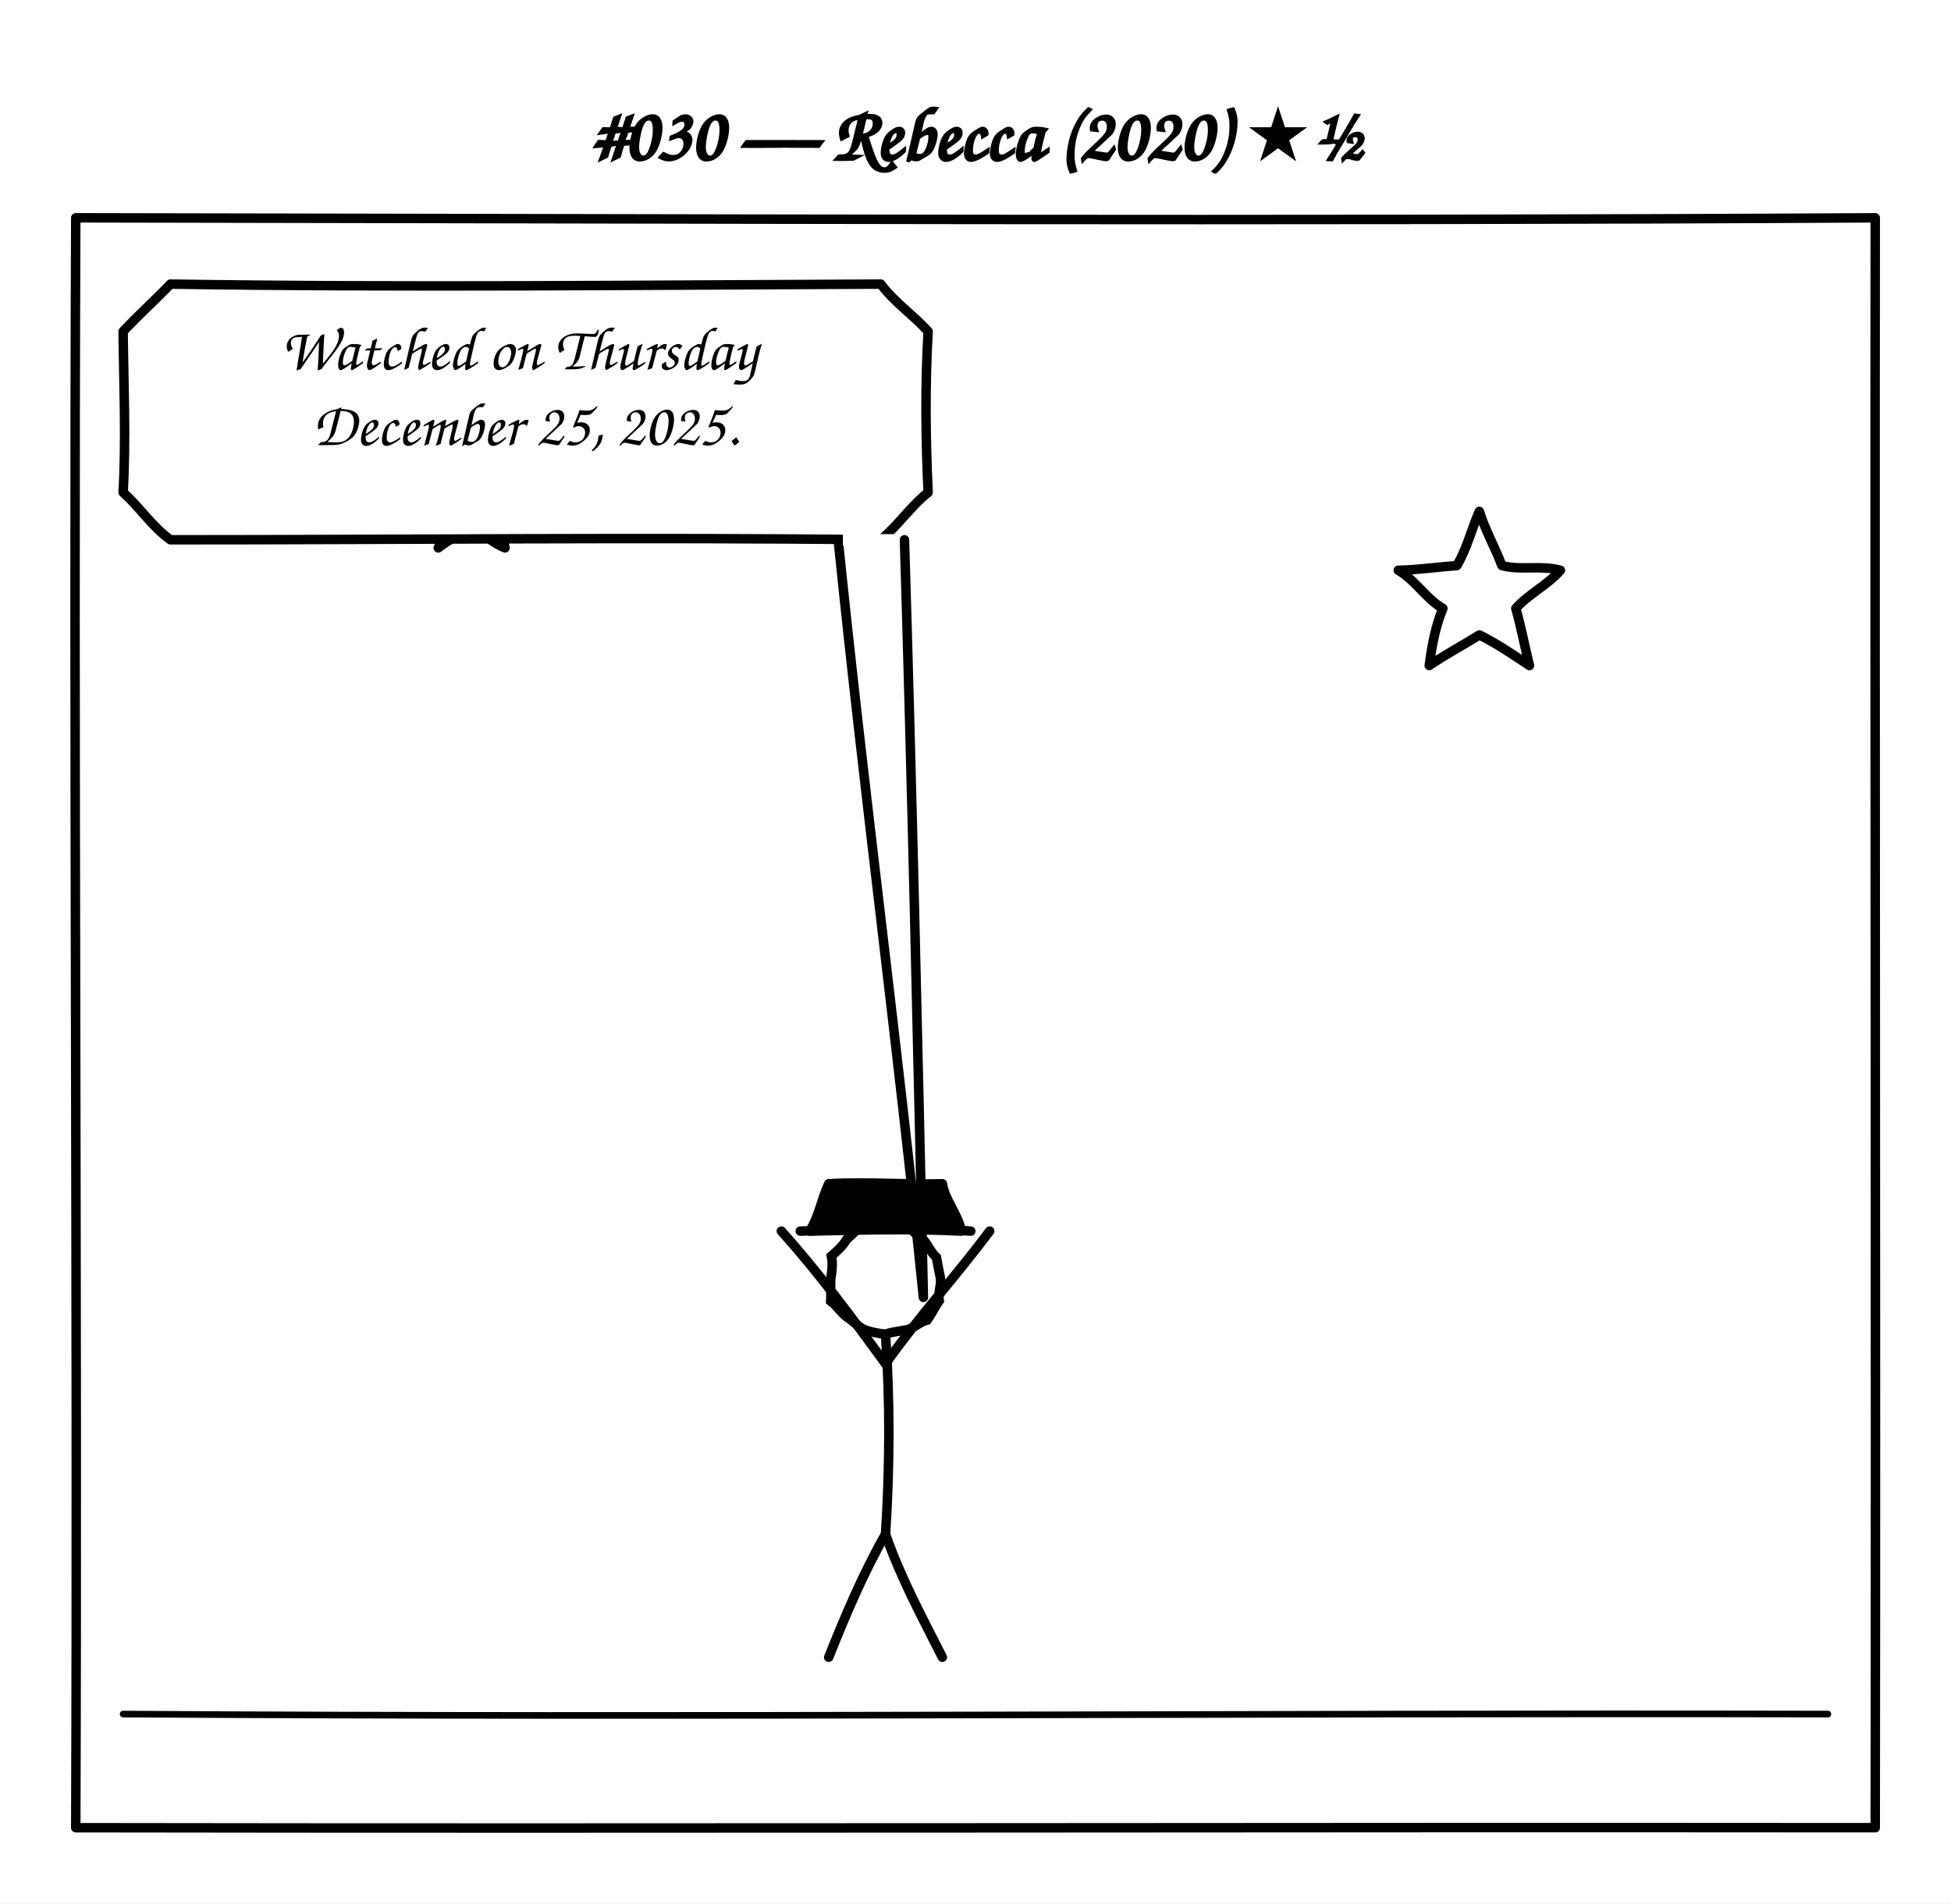
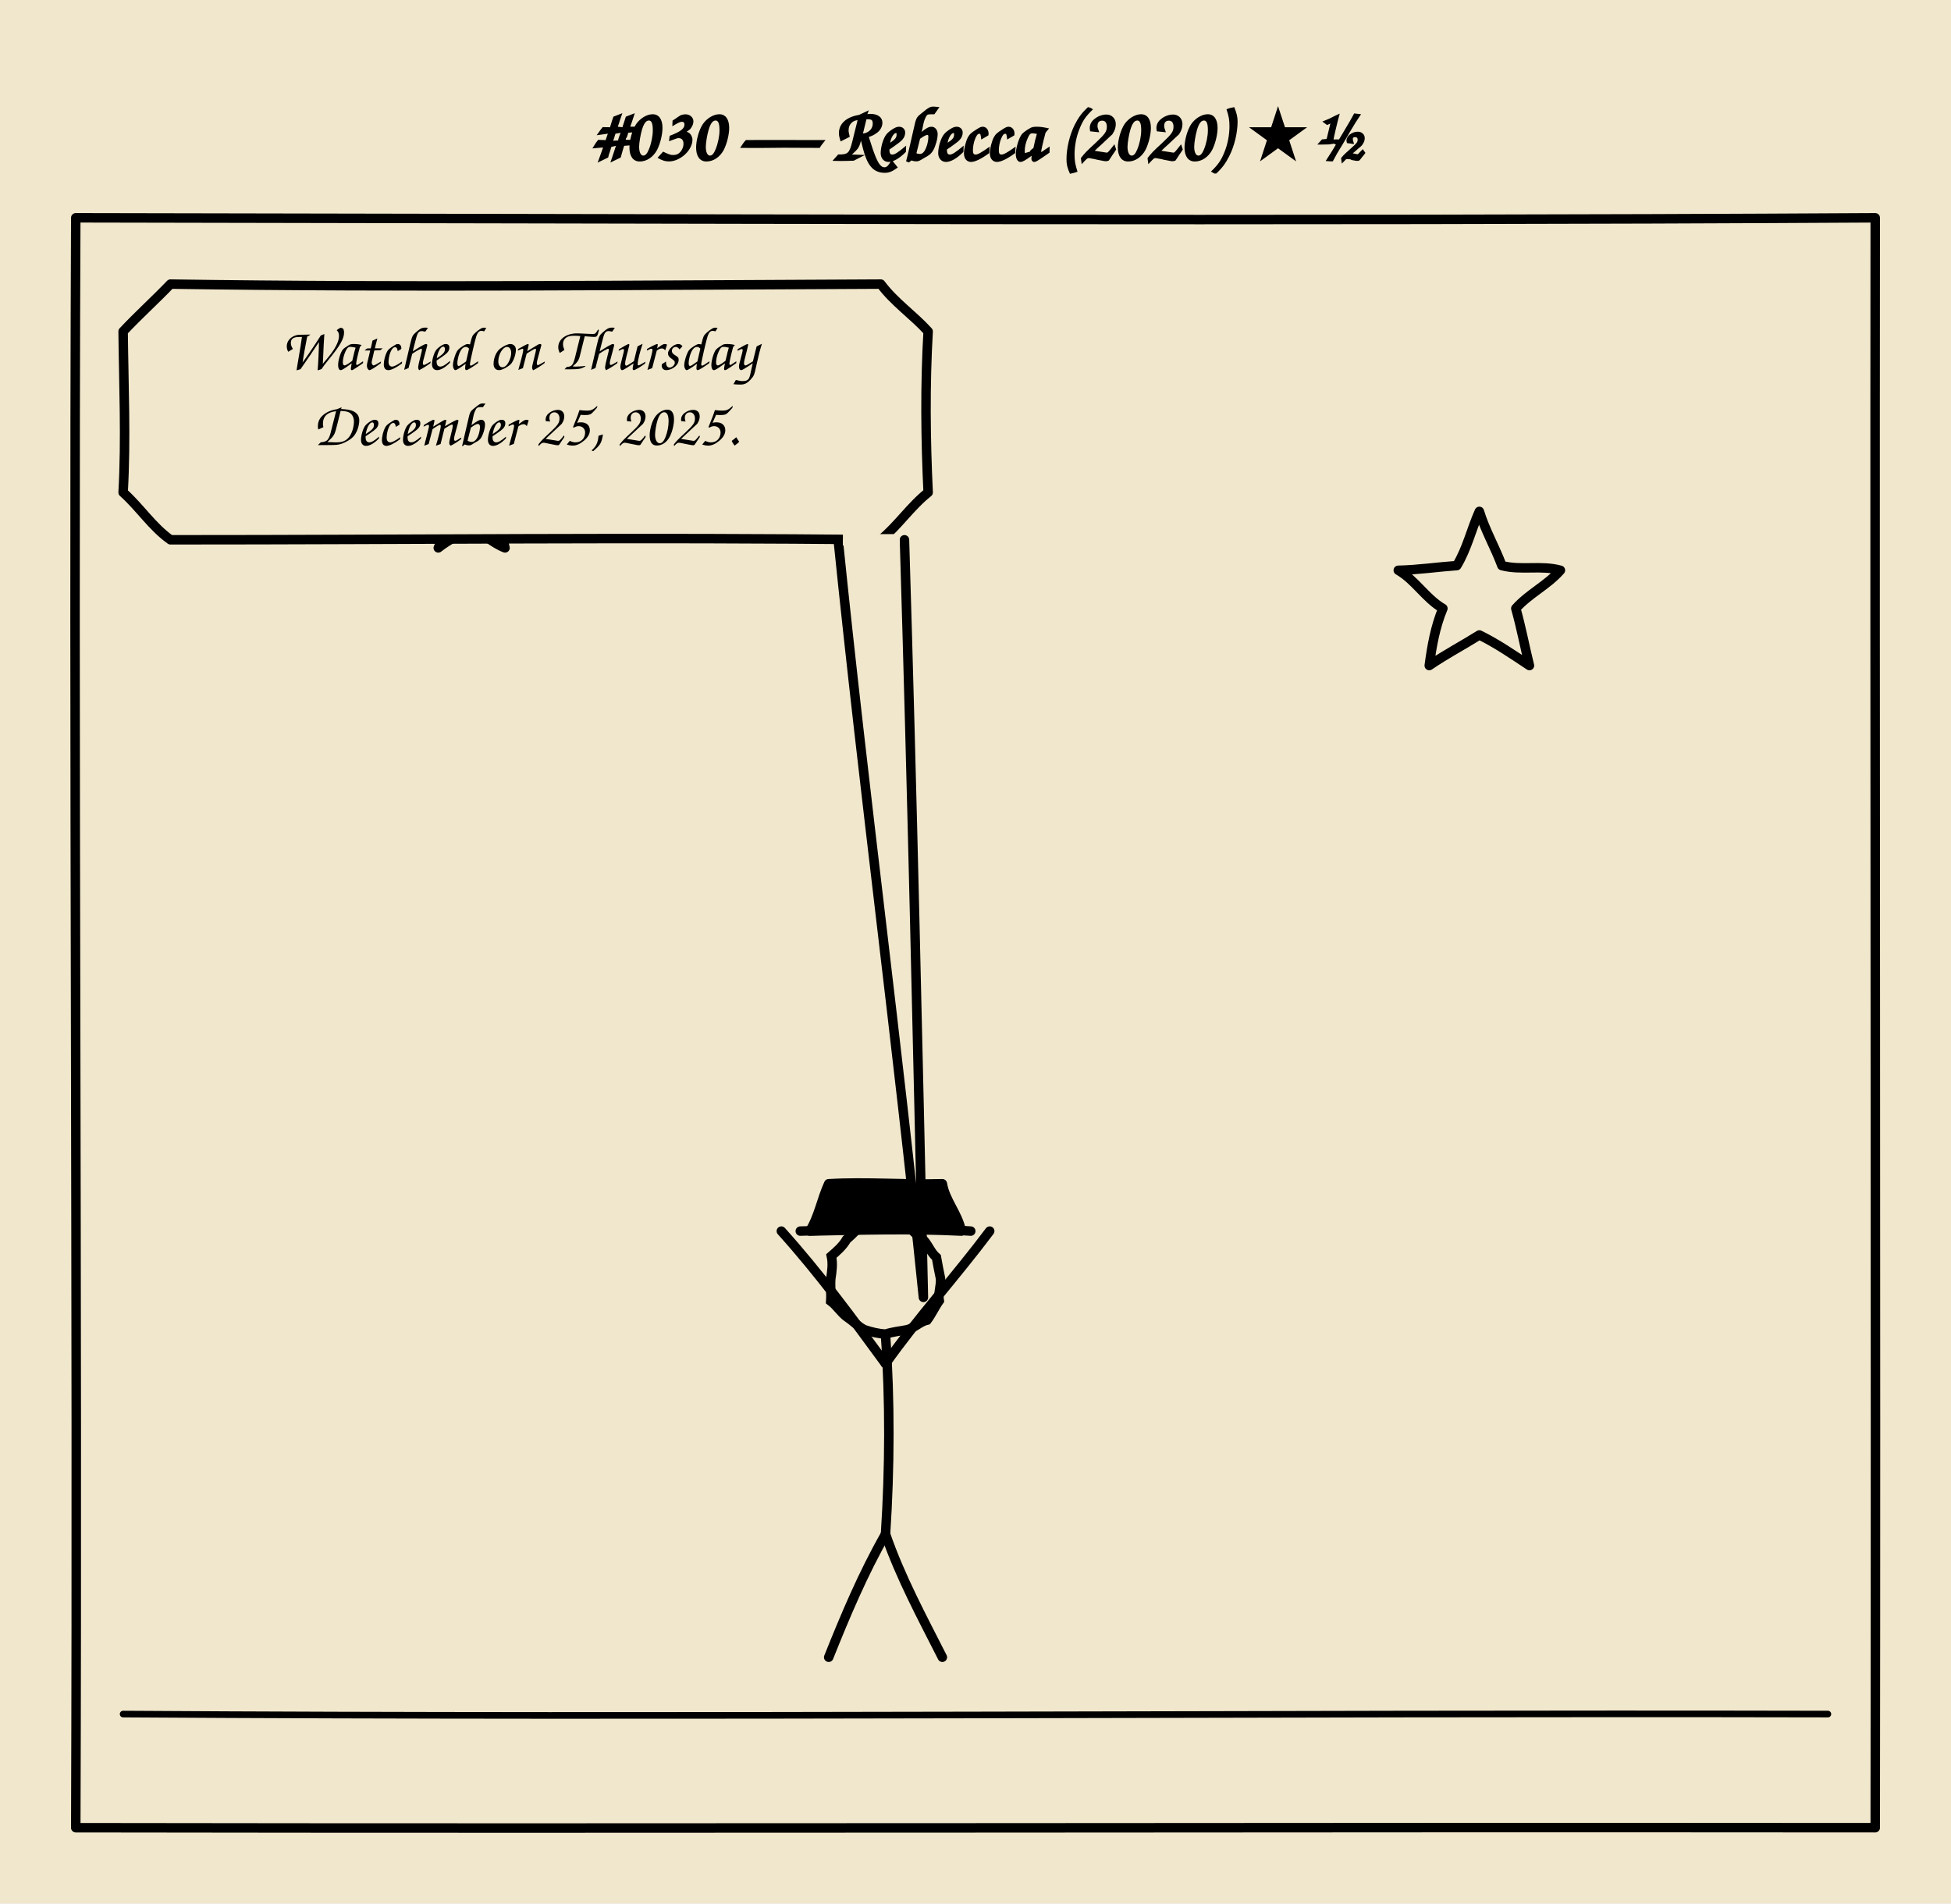
<svg xmlns="http://www.w3.org/2000/svg" viewBox="0 0 412 402" width="412" height="402" role="img" aria-label="#030 — Rebecca (2020)">
-   <rect width="100%" height="100%" fill="white" />
+   <rect width="100%" height="100%" fill="#f1e7cc" />
  <text x="206.0" y="34" text-anchor="middle" font-family="Comic Neue, Comic Sans MS, cursive" font-size="16" font-weight="700" fill="black">#030 — Rebecca (2020) ★½</text>
  <g class="panel">
    <path d="M 16.00 46.00 C 142.67 46.19, 269.33 46.73, 396.00 46.00 C 395.88 159.33, 396.17 272.67, 396.00 386.00 C 269.33 385.88, 142.67 386.21, 16.00 386.00 C 16.42 272.67, 15.50 159.33, 16.00 46.00" fill="none" stroke="black" stroke-width="2.0" stroke-linecap="round" stroke-linejoin="round" />
    <path d="M 26.00 362.00 C 146.00 362.77, 266.00 361.74, 386.00 362.00" fill="none" stroke="black" stroke-width="1.4" stroke-linecap="round" />
    <path d="M 312.40 108.00 C 313.61 111.97, 315.72 115.57, 317.16 119.45 C 321.22 120.52, 325.46 119.31, 329.52 120.44 C 326.77 123.59, 322.87 125.38, 320.10 128.50 C 321.23 132.48, 321.98 136.55, 322.98 140.56 C 319.53 138.28, 316.13 135.92, 312.40 134.10 C 308.90 136.30, 305.23 138.22, 301.82 140.56 C 302.37 136.45, 303.08 132.37, 304.70 128.50 C 301.06 126.39, 298.92 122.54, 295.28 120.44 C 299.42 120.36, 303.52 119.74, 307.64 119.45 C 309.81 115.87, 310.71 111.77, 312.40 108.00" fill="none" stroke="black" stroke-width="2.0" stroke-linecap="round" stroke-linejoin="round" />
    <path d="M 99.60 94.00 C 100.92 96.43, 101.49 99.18, 102.77 101.63 C 105.52 101.91, 108.32 101.35, 111.01 102.29 C 108.46 103.55, 106.39 105.36, 104.74 107.67 C 105.29 110.37, 106.03 113.03, 106.65 115.71 C 104.03 114.71, 102.06 112.66, 99.60 111.40 C 97.21 112.78, 94.73 114.00, 92.55 115.71 C 93.74 113.16, 94.30 110.46, 94.46 107.67 C 92.65 105.55, 90.57 103.75, 88.19 102.29 C 90.90 101.65, 93.74 102.64, 96.43 101.63 C 97.79 99.22, 99.16 96.80, 99.60 94.00" fill="none" stroke="black" stroke-width="2.0" stroke-linecap="round" stroke-linejoin="round" />
    <path d="M 198.61 270.00 C 198.74 271.58, 198.06 273.11, 198.34 274.70 C 197.41 276.01, 196.75 277.50, 195.79 278.79 C 194.20 279.16, 193.09 280.50, 191.49 280.84 C 189.99 281.14, 188.46 281.27, 187.00 281.76 C 185.46 281.66, 183.98 281.30, 182.52 280.81 C 181.16 280.11, 180.12 278.98, 178.85 278.15 C 177.56 277.19, 176.72 275.76, 175.43 274.79 C 175.54 273.19, 175.31 271.60, 175.45 270.00 C 175.69 268.43, 175.91 266.85, 175.56 265.26 C 176.76 264.21, 177.97 263.18, 178.77 261.77 C 179.99 260.73, 181.08 259.55, 182.20 258.40 C 183.81 258.55, 185.39 258.03, 187.00 258.16 C 188.57 258.15, 190.01 258.85, 191.56 258.99 C 192.83 259.85, 193.74 261.15, 195.08 261.92 C 196.08 263.05, 196.58 264.55, 197.75 265.55 C 198.02 267.03, 198.29 268.52, 198.61 270.00" fill="none" stroke="black" stroke-width="2.0" stroke-linecap="round" />
    <path d="M 171.00 260.00 C 181.67 259.78, 192.33 259.46, 203.00 260.00 C 202.34 256.40, 199.60 253.63, 199.00 250.00 C 191.00 250.22, 183.00 249.54, 175.00 250.00 C 173.49 253.26, 172.93 256.90, 171.00 260.00" fill="black" stroke="black" stroke-width="2.0" stroke-linecap="round" stroke-linejoin="round" />
    <path d="M 169.00 260.00 C 181.00 259.64, 193.00 259.16, 205.00 260.00" fill="none" stroke="black" stroke-width="2.0" stroke-linecap="round" />
    <path d="M 187.00 282.00 C 187.98 296.00, 187.90 310.00, 187.00 324.00" fill="none" stroke="black" stroke-width="2.0" stroke-linecap="round" />
    <path d="M 187.00 288.00 C 179.99 278.41, 172.96 268.84, 165.00 260.00" fill="none" stroke="black" stroke-width="2.0" stroke-linecap="round" />
    <path d="M 187.00 288.00 C 193.87 278.30, 201.88 269.50, 209.00 260.00" fill="none" stroke="black" stroke-width="2.0" stroke-linecap="round" />
    <path d="M 187.00 324.00 C 182.26 332.32, 178.55 341.13, 175.00 350.00" fill="none" stroke="black" stroke-width="2.0" stroke-linecap="round" />
    <path d="M 187.00 324.00 C 190.13 333.07, 194.68 341.48, 199.00 350.00" fill="none" stroke="black" stroke-width="2.0" stroke-linecap="round" />
-     <path d="M 36.00 60.00 C 86.00 60.76, 136.00 60.20, 186.00 60.00 C 188.84 63.83, 192.83 66.50, 196.00 70.00 C 195.34 81.33, 195.46 92.67, 196.00 104.00 C 192.28 106.95, 189.65 110.99, 186.00 114.00 C 136.00 113.41, 86.00 114.01, 36.00 114.00 C 32.10 111.23, 29.53 107.14, 26.00 104.00 C 26.64 92.67, 26.12 81.33, 26.00 70.00 C 29.23 66.56, 32.74 63.40, 36.00 60.00" fill="white" stroke="black" stroke-width="2.0" stroke-linecap="round" stroke-linejoin="round" />
-     <path d="M 177.00 114.00 C 182.45 167.40, 189.57 220.60, 195.00 274.00 C 193.79 220.66, 192.63 167.33, 191.00 114.00" fill="white" stroke="black" stroke-width="2.0" stroke-linecap="round" stroke-linejoin="round" />
-     <line x1="178" y1="114" x2="190" y2="114" stroke="white" stroke-width="2.4" />
+     <path d="M 36.00 60.00 C 86.00 60.76, 136.00 60.20, 186.00 60.00 C 188.84 63.83, 192.83 66.50, 196.00 70.00 C 195.34 81.33, 195.46 92.67, 196.00 104.00 C 192.28 106.95, 189.65 110.99, 186.00 114.00 C 136.00 113.41, 86.00 114.01, 36.00 114.00 C 32.10 111.23, 29.53 107.14, 26.00 104.00 C 26.64 92.67, 26.12 81.33, 26.00 70.00 C 29.23 66.56, 32.74 63.40, 36.00 60.00" fill="#f1e7cc" stroke="black" stroke-width="2.0" stroke-linecap="round" stroke-linejoin="round" />
+     <path d="M 177.00 114.00 C 182.45 167.40, 189.57 220.60, 195.00 274.00 C 193.79 220.66, 192.63 167.33, 191.00 114.00" fill="#f1e7cc" stroke="black" stroke-width="2.0" stroke-linecap="round" stroke-linejoin="round" />
+     <line x1="178" y1="114" x2="190" y2="114" stroke="#f1e7cc" stroke-width="2.4" />
    <text x="111.0" y="78.0" text-anchor="middle" font-family="Comic Neue, Comic Sans MS, cursive" font-size="13" fill="black">
      <tspan x="111.0" dy="0">Watched on Thursday</tspan>
      <tspan x="111.0" dy="16">December 25, 2025.</tspan>
    </text>
  </g>
</svg>
